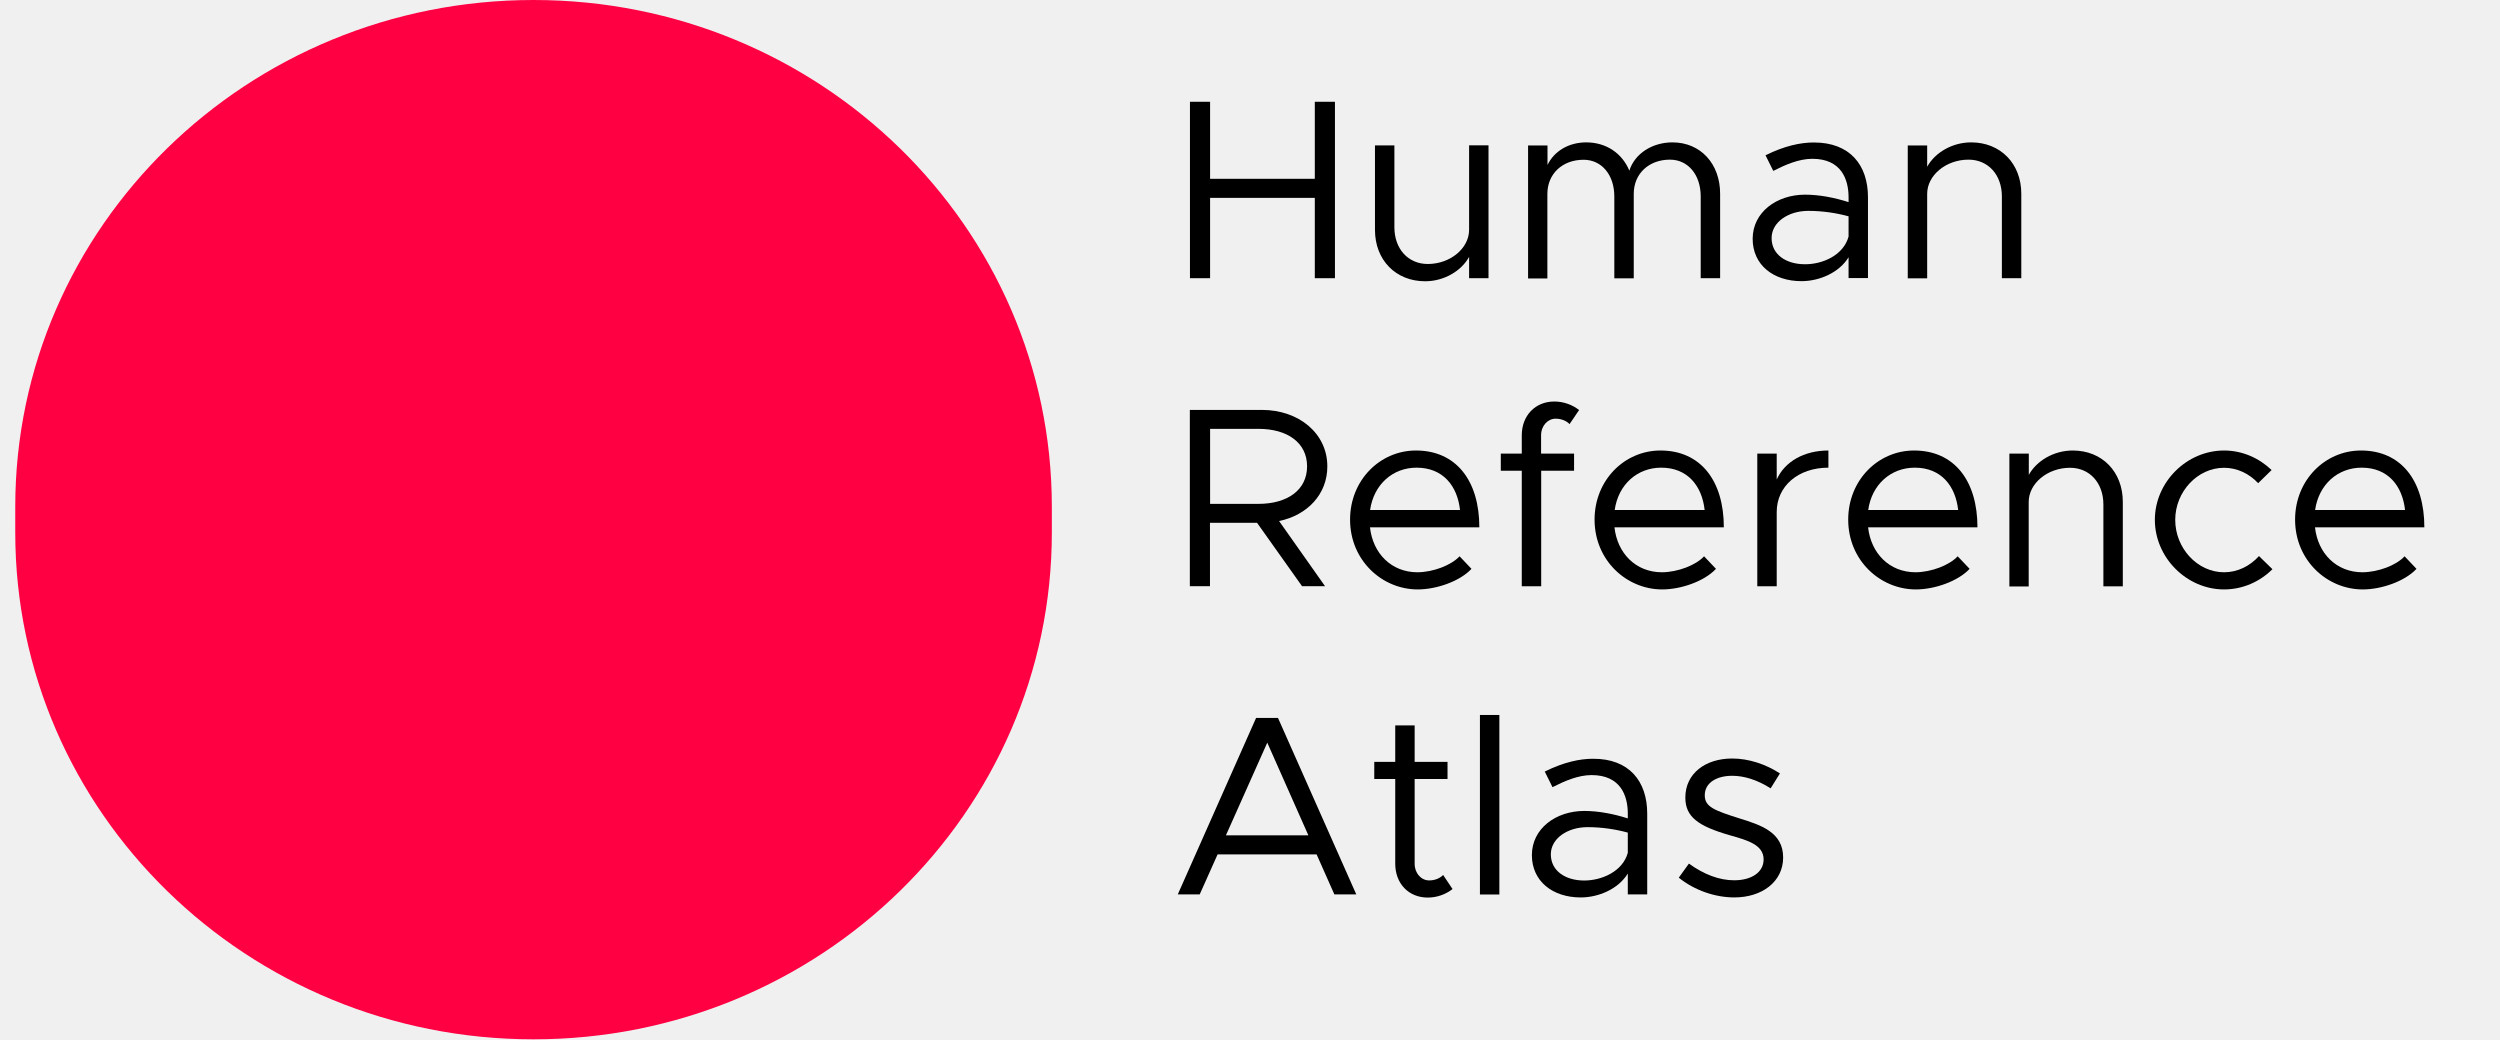
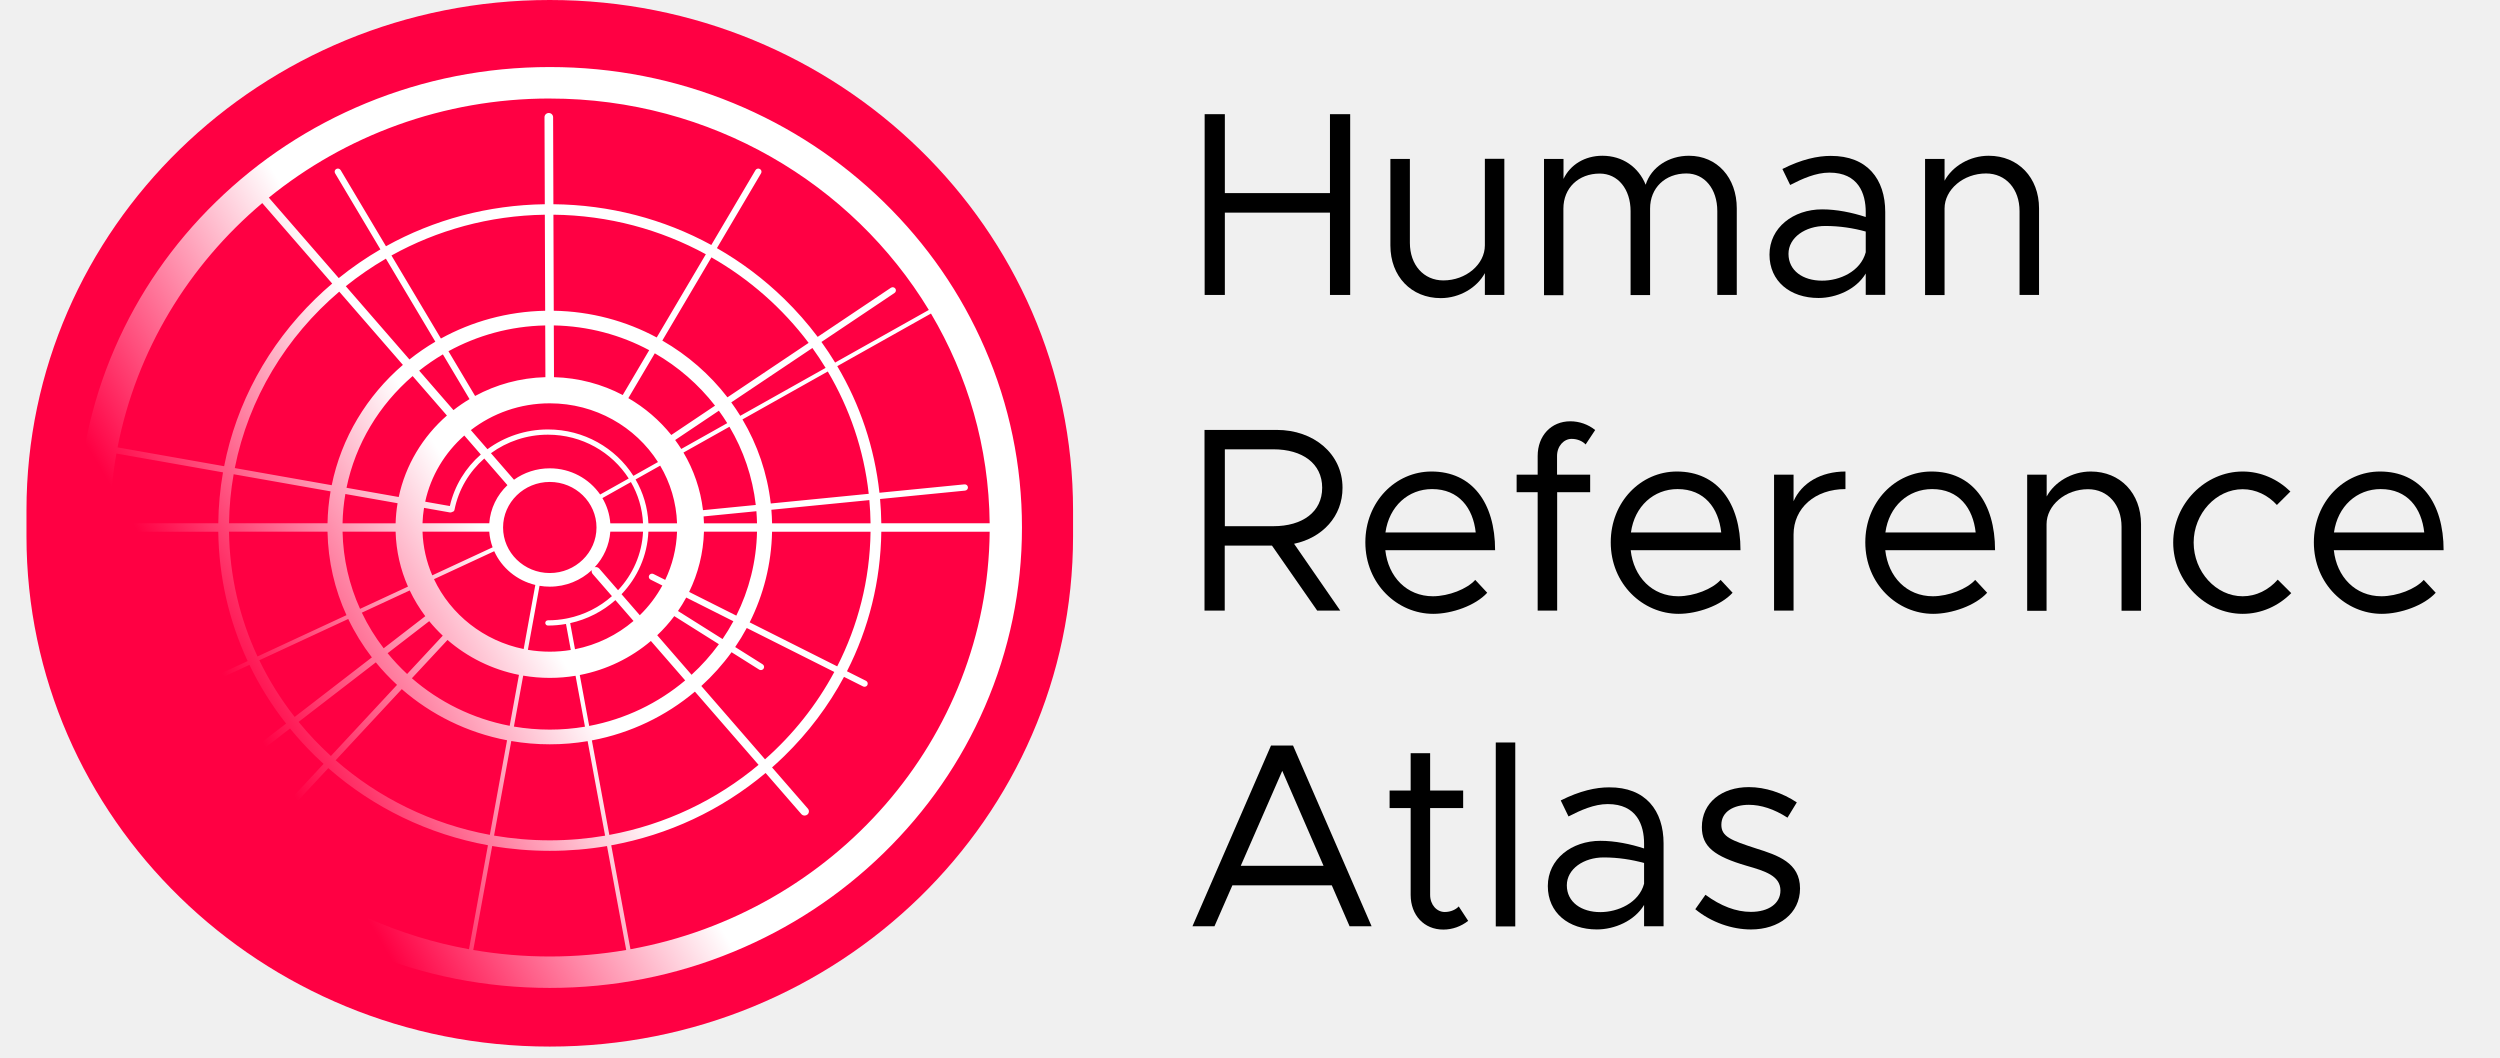
- <svg xmlns="http://www.w3.org/2000/svg" width="178" height="74" viewBox="0 0 178 74" fill="none">
-   <path d="M95.048 7.246V19.808H93.614V14.088H86.158V19.808H84.725V7.246H86.158V12.731H93.614V7.246H95.048Z" fill="currentColor" />
-   <path d="M105.982 10.354V19.807H104.6V18.291C104.048 19.293 102.818 20.026 101.47 20.026C99.374 20.026 97.898 18.51 97.898 16.37V10.354H99.281V16.184C99.281 17.718 100.257 18.796 101.656 18.796C103.259 18.796 104.6 17.684 104.6 16.361V10.346H105.982V10.354Z" fill="currentColor" />
-   <path d="M122.473 13.793V19.809H121.09V13.979C121.09 12.445 120.191 11.367 118.902 11.367C117.392 11.367 116.323 12.369 116.323 13.802V19.817H114.94V13.987C114.94 12.454 114.041 11.375 112.752 11.375C111.242 11.375 110.173 12.378 110.173 13.81V19.826H108.799V10.356H110.182V11.746C110.657 10.76 111.691 10.137 112.938 10.137C114.372 10.137 115.5 10.92 116.009 12.15C116.399 10.929 117.646 10.137 119.08 10.137C121.073 10.137 122.473 11.653 122.473 13.793Z" fill="currentColor" />
-   <path d="M133 14.046V19.8H131.618V18.317C130.939 19.429 129.522 20.019 128.267 20.019C126.265 20.019 124.789 18.865 124.789 17.003C124.789 15.124 126.486 13.86 128.521 13.86C129.556 13.86 130.642 14.079 131.618 14.391V14.046C131.618 12.765 131.1 11.307 129.039 11.307C128.08 11.307 127.122 11.729 126.257 12.167L125.705 11.055C127.071 10.38 128.208 10.145 129.132 10.145C131.728 10.136 133 11.762 133 14.046ZM131.618 16.843V15.402C130.752 15.166 129.777 15.014 128.75 15.014C127.334 15.014 126.138 15.815 126.138 16.952C126.138 18.123 127.164 18.814 128.513 18.814C129.76 18.823 131.253 18.182 131.618 16.843Z" fill="currentColor" />
-   <path d="M143.916 13.793V19.809H142.533V13.979C142.533 12.445 141.558 11.367 140.158 11.367C138.555 11.367 137.215 12.479 137.215 13.802V19.817H135.832V10.356H137.215V11.872C137.766 10.87 138.996 10.137 140.345 10.137C142.44 10.137 143.916 11.653 143.916 13.793Z" fill="currentColor" />
-   <path d="M91.07 37.097L94.345 41.739H92.707L89.501 37.223H86.15V41.739H84.717V29.186H89.849C92.462 29.186 94.506 30.845 94.506 33.204C94.514 35.184 93.081 36.684 91.07 37.097ZM86.159 35.875H89.603C91.664 35.875 93.064 34.889 93.064 33.204C93.064 31.519 91.664 30.534 89.603 30.534H86.159V35.875Z" fill="currentColor" />
-   <path d="M103.921 39.608L104.769 40.502C103.938 41.395 102.266 41.968 100.943 41.968C98.407 41.968 96.125 39.903 96.125 36.997C96.125 34.182 98.263 32.076 100.816 32.076C103.683 32.076 105.329 34.233 105.329 37.544H97.542C97.745 39.389 99.052 40.746 100.926 40.746C102.046 40.737 103.327 40.249 103.921 39.608ZM97.55 36.314H103.954C103.768 34.612 102.758 33.298 100.858 33.298C99.17 33.298 97.813 34.486 97.55 36.314Z" fill="currentColor" />
-   <path d="M109.733 32.295H112.074V33.517H109.733V41.74H108.35V33.517H106.857V32.295H108.35V30.997C108.35 29.59 109.309 28.588 110.666 28.588C111.311 28.588 111.939 28.807 112.431 29.195L111.752 30.197C111.548 29.978 111.184 29.81 110.759 29.81C110.208 29.81 109.725 30.307 109.725 30.997V32.295H109.733Z" fill="currentColor" />
-   <path d="M121.329 39.608L122.177 40.502C121.346 41.395 119.675 41.968 118.351 41.968C115.815 41.968 113.533 39.903 113.533 36.997C113.533 34.182 115.671 32.076 118.224 32.076C121.091 32.076 122.737 34.233 122.737 37.544H114.95C115.153 39.389 116.46 40.746 118.334 40.746C119.454 40.737 120.743 40.249 121.329 39.608ZM114.967 36.314H121.371C121.185 34.612 120.175 33.298 118.275 33.298C116.587 33.298 115.221 34.486 114.967 36.314Z" fill="currentColor" />
-   <path d="M130.183 32.076V33.298C128.029 33.298 126.502 34.612 126.502 36.457V41.74H125.119V32.295H126.502V34.14C127.07 32.877 128.436 32.076 130.183 32.076Z" fill="currentColor" />
-   <path d="M139.387 39.608L140.236 40.502C139.404 41.395 137.733 41.968 136.41 41.968C133.874 41.968 131.592 39.903 131.592 36.997C131.592 34.182 133.729 32.076 136.283 32.076C139.15 32.076 140.795 34.233 140.795 37.544H133.008C133.212 39.389 134.518 40.746 136.393 40.746C137.504 40.737 138.794 40.249 139.387 39.608ZM133.017 36.314H139.421C139.235 34.612 138.225 33.298 136.334 33.298C134.637 33.298 133.271 34.486 133.017 36.314Z" fill="currentColor" />
-   <path d="M151.144 35.733V41.748H149.761V35.918C149.761 34.385 148.786 33.306 147.386 33.306C145.783 33.306 144.443 34.418 144.443 35.741V41.757H143.068V32.295H144.451V33.812C145.002 32.809 146.232 32.076 147.581 32.076C149.676 32.076 151.144 33.593 151.144 35.733Z" fill="currentColor" />
-   <path d="M153.426 37.013C153.426 34.326 155.691 32.076 158.354 32.076C159.644 32.076 160.84 32.607 161.739 33.466L160.78 34.402C160.153 33.727 159.287 33.306 158.354 33.306C156.463 33.306 154.876 35.008 154.876 37.013C154.876 39.044 156.463 40.746 158.354 40.746C159.313 40.746 160.195 40.308 160.84 39.592L161.798 40.527C160.899 41.42 159.677 41.968 158.354 41.968C155.691 41.968 153.426 39.701 153.426 37.013Z" fill="currentColor" />
-   <path d="M171.206 39.608L172.054 40.502C171.223 41.395 169.552 41.968 168.228 41.968C165.692 41.968 163.41 39.903 163.41 36.997C163.41 34.182 165.548 32.076 168.101 32.076C170.968 32.076 172.614 34.233 172.614 37.544H164.827C165.03 39.389 166.337 40.746 168.211 40.746C169.331 40.737 170.62 40.249 171.206 39.608ZM164.835 36.314H171.24C171.053 34.612 170.044 33.298 168.152 33.298C166.455 33.298 165.098 34.486 164.835 36.314Z" fill="currentColor" />
-   <path d="M93.742 60.832H86.693L85.42 63.679H83.859L89.433 51.117H90.993L96.566 63.679H95.006L93.742 60.832ZM93.156 59.475L90.23 52.878L87.286 59.475H93.156Z" fill="currentColor" />
-   <path d="M103.421 63.301C102.92 63.688 102.301 63.907 101.656 63.907C100.291 63.907 99.341 62.905 99.341 61.498V55.465H97.848V54.243H99.341V51.648H100.723V54.243H103.064V55.465H100.723V61.498C100.723 62.189 101.198 62.686 101.758 62.686C102.182 62.686 102.547 62.517 102.751 62.298L103.421 63.301Z" fill="currentColor" />
-   <path d="M105.371 50.906H106.754V63.688H105.371V50.906Z" fill="currentColor" />
-   <path d="M117.282 57.925V63.679H115.899V62.196C115.22 63.308 113.804 63.898 112.548 63.898C110.546 63.898 109.07 62.744 109.07 60.882C109.07 59.003 110.767 57.739 112.803 57.739C113.829 57.739 114.923 57.958 115.899 58.27V57.925C115.899 56.644 115.381 55.186 113.32 55.186C112.362 55.186 111.403 55.608 110.538 56.046L109.986 54.934C111.352 54.26 112.489 54.024 113.413 54.024C116.009 54.007 117.282 55.641 117.282 57.925ZM115.899 60.722V59.281C115.034 59.045 114.058 58.893 113.032 58.893C111.615 58.893 110.419 59.694 110.419 60.831C110.419 62.002 111.454 62.693 112.794 62.693C114.041 62.693 115.534 62.053 115.899 60.722Z" fill="currentColor" />
-   <path d="M119.529 62.49L120.25 61.488C121.336 62.271 122.422 62.676 123.474 62.676C124.729 62.676 125.569 62.094 125.569 61.193C125.569 60.165 124.466 59.836 123.177 59.474C120.878 58.817 119.996 58.143 119.996 56.786C119.996 55.068 121.429 54.006 123.33 54.006C124.509 54.006 125.722 54.41 126.731 55.068L126.069 56.129C125.111 55.522 124.178 55.236 123.33 55.236C122.261 55.236 121.379 55.708 121.379 56.626C121.379 57.452 122.074 57.705 123.847 58.269C125.374 58.741 126.96 59.255 126.96 61.05C126.96 62.785 125.45 63.897 123.482 63.897C122.142 63.897 120.666 63.409 119.529 62.49Z" fill="currentColor" />
-   <path d="M74.891 36.08C74.891 16.153 58.369 0 37.988 0C17.608 0 1.086 16.153 1.086 36.08V37.92C1.086 57.847 17.608 74 37.988 74C58.369 74 74.891 57.847 74.891 37.92V36.08Z" fill="#FF0043" />
-   <path d="M68.669 24.623C66.992 20.747 64.591 17.265 61.534 14.276C58.477 11.286 54.915 8.939 50.95 7.299C46.844 5.602 42.483 4.74 37.988 4.74C33.493 4.74 29.132 5.601 25.026 7.299C21.061 8.939 17.5 11.286 14.442 14.276C11.384 17.265 8.984 20.747 7.307 24.623C5.571 28.638 4.689 32.901 4.689 37.296C4.689 41.691 5.57 45.955 7.307 49.969C8.984 53.846 11.385 57.327 14.442 60.317C17.5 63.306 21.061 65.654 25.026 67.293C29.132 68.991 33.493 69.852 37.988 69.852C42.483 69.852 46.844 68.991 50.95 67.293C54.915 65.653 58.477 63.306 61.534 60.317C64.591 57.327 66.993 53.846 68.669 49.969C70.406 45.955 71.287 41.691 71.287 37.296C71.287 32.901 70.407 28.638 68.669 24.623ZM69.01 37H61.367C61.36 36.424 61.331 35.851 61.28 35.283L67.273 34.69C67.398 34.677 67.49 34.568 67.477 34.446C67.464 34.323 67.352 34.234 67.227 34.247L61.236 34.84C60.891 31.66 59.877 28.625 58.261 25.89L64.87 22.169C67.455 26.544 68.956 31.605 69.009 37H69.01ZM6.967 37C6.983 35.32 7.14 33.672 7.426 32.068L14.942 33.399C14.736 34.578 14.624 35.782 14.609 37H6.967ZM15.693 33.532L22.528 34.742C22.401 35.478 22.328 36.232 22.313 37H15.368C15.384 35.819 15.495 34.661 15.694 33.532H15.693ZM47.987 47.711L45.565 44.917C46.003 44.5 46.406 44.048 46.767 43.564L49.914 45.55C49.346 46.333 48.7 47.055 47.987 47.711ZM26.552 46.187L29.485 43.919C29.781 44.281 30.1 44.624 30.44 44.946L27.927 47.655C27.435 47.198 26.976 46.707 26.552 46.187ZM28.316 26.59L30.734 29.38C29.034 30.871 27.814 32.876 27.335 35.142L23.653 34.489C24.291 31.373 25.968 28.619 28.315 26.59H28.316ZM45.095 40.981L45.925 41.4C45.503 42.176 44.967 42.884 44.337 43.5L43.048 42.014C44.163 40.844 44.869 39.296 44.942 37.592H46.962C46.921 38.806 46.626 39.959 46.127 41.002L45.303 40.586C45.191 40.529 45.054 40.572 44.996 40.681C44.938 40.79 44.983 40.924 45.094 40.981L45.095 40.981ZM29.822 40.95L34.069 38.974C34.598 40.152 35.667 41.047 36.968 41.36L36.146 45.891C33.33 45.315 30.995 43.446 29.822 40.95ZM31.959 30.794L33.124 32.137C32.052 33.076 31.269 34.335 30.94 35.78L29.203 35.472C29.601 33.637 30.587 32.011 31.96 30.794H31.959ZM30.939 36.232C30.953 36.234 30.967 36.236 30.98 36.236C31.027 36.236 31.071 36.221 31.108 36.196C31.186 36.186 31.253 36.129 31.268 36.048C31.553 34.606 32.312 33.349 33.369 32.419L35.001 34.303C34.272 34.999 33.796 35.946 33.72 37H29.012C29.025 36.63 29.061 36.266 29.119 35.91L30.939 36.232ZM41.475 40.199C41.394 40.107 41.268 40.074 41.156 40.107C41.783 39.433 42.186 38.557 42.256 37.593H44.564C44.491 39.184 43.836 40.63 42.803 41.731L41.475 40.2L41.475 40.199ZM34.694 37.297C34.694 35.521 36.172 34.077 37.988 34.077C39.804 34.077 41.282 35.521 41.282 37.297C41.282 39.072 39.804 40.517 37.988 40.517C36.172 40.517 34.694 39.072 34.694 37.297ZM42.256 37C42.209 36.355 42.012 35.75 41.699 35.217L43.71 34.085C44.211 34.954 44.515 35.945 44.564 37H42.256ZM41.54 34.965C40.77 33.849 39.466 33.113 37.988 33.113C37.045 33.113 36.173 33.413 35.465 33.92L33.838 32.044C34.968 31.218 36.365 30.735 37.858 30.735C40.258 30.735 42.368 31.973 43.555 33.83L41.539 34.965H41.54ZM33.721 37.593C33.749 37.978 33.829 38.349 33.956 38.699L29.701 40.68C29.292 39.724 29.05 38.684 29.013 37.593H33.721ZM37.266 41.42C37.501 41.46 37.742 41.481 37.988 41.481C39.138 41.481 40.182 41.035 40.952 40.311C40.926 40.403 40.945 40.505 41.012 40.583L42.371 42.151C41.505 42.921 40.434 43.473 39.248 43.718C39.236 43.717 39.223 43.718 39.211 43.719C39.197 43.721 39.183 43.727 39.17 43.733C38.746 43.816 38.307 43.859 37.859 43.859C37.755 43.859 37.67 43.942 37.67 44.045C37.67 44.147 37.755 44.23 37.859 44.23C38.293 44.23 38.718 44.191 39.131 44.118L39.47 45.957C38.988 46.036 38.493 46.078 37.988 46.078C37.483 46.078 36.946 46.032 36.444 45.947L37.266 41.42ZM39.427 44.059C40.636 43.791 41.728 43.221 42.616 42.434L43.893 43.907C42.739 44.894 41.325 45.596 39.767 45.904L39.427 44.058L39.427 44.059ZM44.943 37.001C44.895 35.879 44.572 34.825 44.038 33.901L45.773 32.924C46.486 34.132 46.913 35.521 46.963 37.001H44.943ZM43.884 33.646C42.631 31.677 40.4 30.364 37.859 30.364C36.274 30.364 34.79 30.881 33.593 31.761L32.422 30.411C33.953 29.226 35.888 28.517 37.988 28.517C41.204 28.517 44.031 30.178 45.617 32.67L43.884 33.646ZM46.83 31.112L49.912 29.04C50.119 29.325 50.316 29.618 50.502 29.918L47.26 31.744C47.124 31.528 46.981 31.317 46.83 31.112ZM46.557 30.755C45.723 29.714 44.696 28.828 43.528 28.15L45.394 24.981C47.045 25.933 48.489 27.194 49.642 28.682L46.557 30.756V30.755ZM43.132 27.931C41.682 27.166 40.035 26.714 38.285 26.667L38.273 23.009C40.705 23.055 42.994 23.684 44.999 24.76L43.132 27.93V27.931ZM37.679 26.668C35.885 26.717 34.198 27.194 32.721 27.996L30.843 24.833C32.869 23.719 35.193 23.062 37.666 23.01L37.679 26.669V26.668ZM32.328 28.22C31.934 28.456 31.556 28.716 31.196 28.997L28.778 26.208C29.307 25.787 29.865 25.403 30.45 25.056L32.328 28.219V28.22ZM27.253 35.581C27.176 36.045 27.129 36.519 27.115 37.001H23.373C23.388 36.297 23.455 35.605 23.571 34.929L27.253 35.581H27.253ZM27.115 37.594C27.154 38.969 27.461 40.279 27.987 41.477L24.608 43.051C23.852 41.375 23.415 39.531 23.374 37.594H27.116H27.115ZM28.111 41.748C28.416 42.392 28.784 43.001 29.209 43.567L26.274 45.837C25.676 45.055 25.16 44.212 24.734 43.32L28.111 41.748ZM30.775 45.249C32.179 46.468 33.906 47.338 35.814 47.717L35.161 51.319C32.545 50.816 30.179 49.629 28.263 47.957L30.776 45.249H30.775ZM36.112 47.772C36.722 47.876 37.348 47.931 37.988 47.931C38.628 47.931 39.214 47.879 39.806 47.782L40.469 51.382C39.663 51.518 38.834 51.589 37.988 51.589C37.143 51.589 36.281 51.515 35.459 51.374L36.112 47.772ZM40.104 47.728C41.997 47.362 43.715 46.514 45.118 45.321L47.536 48.11C45.641 49.712 43.321 50.846 40.767 51.329L40.104 47.728ZM47.029 43.202C47.239 42.896 47.433 42.578 47.61 42.25L50.935 43.925C50.702 44.359 50.447 44.779 50.171 45.185L47.029 43.202ZM47.815 41.852C48.446 40.555 48.817 39.114 48.86 37.593H52.602C52.558 39.717 52.038 41.728 51.142 43.529L47.815 41.852H47.815ZM48.86 37C48.856 36.837 48.847 36.676 48.835 36.515L52.558 36.146C52.581 36.429 52.596 36.714 52.602 37H48.86ZM48.792 36.072C48.619 34.603 48.139 33.224 47.416 31.998L50.657 30.173C51.639 31.835 52.287 33.709 52.514 35.704L48.792 36.072ZM51.576 29.655L57.593 26.267C59.128 28.865 60.137 31.794 60.481 34.916L53.571 35.599C53.328 33.455 52.632 31.442 51.576 29.655ZM51.422 29.4C51.222 29.076 51.01 28.759 50.786 28.451L56.508 24.606C56.836 25.062 57.146 25.531 57.439 26.011L51.422 29.399V29.4ZM50.518 28.092C49.274 26.478 47.712 25.111 45.923 24.081L49.387 18.197C52.073 19.736 54.408 21.8 56.241 24.245L50.517 28.092H50.518ZM45.529 23.861C43.367 22.696 40.895 22.016 38.269 21.971L38.245 15.18C42.141 15.223 45.804 16.233 48.993 17.976L45.529 23.861ZM37.662 21.972C34.996 22.025 32.492 22.732 30.31 23.935L26.823 18.064C30.025 16.281 33.712 15.24 37.639 15.181L37.662 21.972ZM29.917 24.159C29.278 24.536 28.668 24.956 28.092 25.416L23.602 20.237C24.491 19.52 25.436 18.868 26.431 18.288L29.917 24.159ZM27.63 25.8C25.098 27.982 23.291 30.948 22.609 34.306L15.775 33.096C16.75 28.159 19.407 23.802 23.14 20.621L27.63 25.8ZM22.312 37.594C22.353 39.691 22.827 41.686 23.649 43.497L17.376 46.416C16.123 43.719 15.409 40.735 15.367 37.594H22.312H22.312ZM23.775 43.767C24.235 44.73 24.795 45.639 25.441 46.481L19.995 50.692C19.028 49.452 18.191 48.11 17.504 46.685L23.774 43.766L23.775 43.767ZM25.72 46.833C26.18 47.398 26.68 47.93 27.215 48.426L22.552 53.454C21.734 52.707 20.973 51.901 20.275 51.043L25.72 46.833ZM27.551 48.726C29.611 50.527 32.159 51.804 34.975 52.342L33.761 59.029C29.632 58.263 25.897 56.397 22.887 53.754L27.551 48.726ZM35.274 52.397C36.156 52.548 37.063 52.627 37.989 52.627C38.915 52.627 39.791 52.55 40.658 52.404L41.889 59.088C40.622 59.304 39.318 59.417 37.988 59.417C36.658 59.417 35.336 59.303 34.059 59.083L35.273 52.397H35.274ZM40.956 52.351C43.698 51.835 46.188 50.62 48.223 48.902L52.711 54.08C49.762 56.556 46.156 58.303 42.188 59.034L40.956 52.351ZM48.674 48.505C49.465 47.783 50.181 46.983 50.807 46.116L52.752 47.344C52.79 47.368 52.833 47.379 52.875 47.379C52.949 47.379 53.023 47.344 53.066 47.278C53.134 47.175 53.104 47.037 52.998 46.97L51.063 45.749C51.357 45.315 51.63 44.865 51.879 44.402L58.052 47.512C56.805 49.845 55.145 51.935 53.166 53.688L48.675 48.505H48.674ZM52.085 44.005C53.057 42.062 53.619 39.889 53.664 37.595H60.609C60.563 41.01 59.722 44.239 58.258 47.115L52.085 44.005V44.005ZM53.664 37.002C53.658 36.68 53.641 36.361 53.615 36.043L60.525 35.36C60.573 35.902 60.601 36.45 60.609 37.002H53.664ZM37.988 6.967C49.355 6.967 59.315 12.975 64.718 21.915L58.11 25.635C57.808 25.139 57.486 24.654 57.145 24.179L62.3 20.714C62.404 20.645 62.43 20.506 62.358 20.405C62.287 20.303 62.145 20.278 62.042 20.348L56.879 23.818C56.172 22.875 55.385 21.976 54.523 21.133C53.083 19.725 51.487 18.524 49.774 17.544L52.889 12.252C52.952 12.146 52.914 12.01 52.806 11.948C52.696 11.887 52.558 11.924 52.495 12.03L49.379 17.322C46.008 15.478 42.204 14.48 38.243 14.439L38.222 8.285C38.222 8.122 38.085 7.989 37.918 7.989H37.918C37.75 7.989 37.615 8.122 37.615 8.286L37.636 14.44C33.646 14.497 29.819 15.525 26.436 17.41L23.241 12.028C23.178 11.922 23.038 11.886 22.93 11.948C22.821 12.009 22.784 12.146 22.847 12.252L26.043 17.634C25.019 18.231 24.037 18.909 23.106 19.662L18.175 13.974C23.553 9.599 30.462 6.965 37.989 6.965L37.988 6.967ZM17.712 14.359L22.643 20.049C22.236 20.395 21.839 20.756 21.453 21.133C18.101 24.411 15.893 28.509 15.023 32.964L7.507 31.632C8.836 24.787 12.524 18.748 17.712 14.359ZM6.967 37.595H14.609C14.651 40.801 15.363 43.901 16.681 46.741L9.793 49.947C8.018 46.179 7.01 41.998 6.967 37.595ZM9.921 50.216L16.807 47.011C17.51 48.472 18.375 49.862 19.391 51.16L14.435 54.992C14.336 55.069 14.319 55.209 14.398 55.304C14.442 55.36 14.509 55.389 14.576 55.389C14.625 55.389 14.675 55.373 14.717 55.341L19.671 51.51C20.223 52.188 20.817 52.841 21.453 53.464C21.644 53.651 21.838 53.831 22.035 54.011L17.642 58.747C17.558 58.838 17.565 58.978 17.658 59.061C17.701 59.099 17.757 59.119 17.811 59.119C17.873 59.119 17.934 59.094 17.979 59.046L22.369 54.312C25.575 57.132 29.448 58.997 33.627 59.764L32.291 67.117C22.379 65.312 14.11 58.884 9.919 50.216H9.921ZM32.591 67.171L33.925 59.818C35.254 60.044 36.611 60.16 37.987 60.16C39.364 60.16 40.704 60.045 42.024 59.822L43.378 67.171C41.627 67.472 39.825 67.63 37.987 67.63C36.149 67.63 34.344 67.472 32.59 67.171H32.591ZM43.677 67.119L42.322 59.769C46.34 59.036 50.076 57.289 53.208 54.655L55.728 57.562C55.788 57.631 55.874 57.666 55.959 57.666C56.028 57.666 56.098 57.643 56.155 57.596C56.283 57.49 56.298 57.303 56.191 57.178L53.663 54.262C53.955 54.003 54.241 53.738 54.522 53.464C56.234 51.789 57.648 49.899 58.738 47.858L60.08 48.534C60.113 48.551 60.149 48.559 60.184 48.559C60.266 48.559 60.346 48.515 60.386 48.438C60.444 48.329 60.4 48.195 60.288 48.139L58.945 47.462C60.488 44.429 61.322 41.074 61.367 37.595H69.01C68.865 52.289 57.98 64.516 43.677 67.118V67.119Z" fill="url(#paint0_linear_9649_45107)" />
+ <svg xmlns="http://www.w3.org/2000/svg" width="149" height="63" viewBox="0 0 149 63" fill="none">
+   <g clip-path="url(#clip0_12120_54143)">
+     <path d="M63.954 30.412C63.954 13.616 49.99 0 32.766 0C15.541 0 1.578 13.616 1.578 30.412V31.964C1.578 48.76 15.541 62.376 32.766 62.376C49.99 62.376 63.954 48.76 63.954 31.964V30.412Z" fill="#FF0043" />
+     <path d="M58.697 20.756C57.279 17.488 55.251 14.554 52.667 12.034C50.083 9.513 47.073 7.535 43.722 6.153C40.252 4.722 36.566 3.996 32.767 3.996C28.968 3.996 25.283 4.722 21.812 6.153C18.462 7.536 15.452 9.514 12.868 12.034C10.283 14.553 8.254 17.488 6.837 20.756C5.37 24.14 4.625 27.733 4.625 31.438C4.625 35.142 5.369 38.736 6.837 42.12C8.255 45.388 10.284 48.322 12.868 50.842C15.451 53.362 18.462 55.341 21.812 56.722C25.283 58.154 28.968 58.88 32.767 58.88C36.566 58.88 40.252 58.154 43.722 56.722C47.073 55.34 50.083 53.362 52.667 50.842C55.251 48.322 57.28 45.388 58.697 42.12C60.165 38.736 60.909 35.142 60.909 31.438C60.909 27.733 60.165 24.14 58.697 20.756ZM58.985 31.188H52.526C52.519 30.702 52.495 30.22 52.452 29.741L57.517 29.241C57.623 29.23 57.7 29.138 57.689 29.035C57.678 28.932 57.584 28.856 57.478 28.868L52.415 29.368C52.123 26.687 51.266 24.128 49.901 21.823L55.486 18.687C57.671 22.375 58.939 26.641 58.984 31.188H58.985ZM6.549 31.188C6.564 29.772 6.696 28.383 6.938 27.031L13.29 28.153C13.116 29.147 13.021 30.161 13.009 31.188H6.549ZM13.924 28.265L19.701 29.285C19.594 29.906 19.532 30.541 19.52 31.188H13.65C13.664 30.193 13.757 29.217 13.925 28.265H13.924ZM41.217 40.217L39.17 37.861C39.541 37.51 39.881 37.129 40.187 36.721L42.846 38.395C42.366 39.055 41.82 39.664 41.217 40.217ZM23.102 38.932L25.581 37.021C25.831 37.326 26.1 37.615 26.388 37.886L24.264 40.17C23.849 39.784 23.46 39.37 23.102 38.932ZM24.593 22.414L26.636 24.765C25.199 26.022 24.169 27.712 23.764 29.622L20.652 29.072C21.191 26.445 22.608 24.124 24.592 22.414H24.593ZM38.773 34.544L39.475 34.897C39.118 35.551 38.665 36.148 38.132 36.667L37.044 35.415C37.986 34.428 38.582 33.124 38.644 31.687H40.352C40.316 32.711 40.067 33.682 39.646 34.561L38.949 34.211C38.855 34.163 38.739 34.199 38.69 34.291C38.641 34.383 38.678 34.496 38.773 34.544L38.773 34.544ZM25.866 34.518L29.455 32.852C29.902 33.845 30.805 34.599 31.905 34.863L31.21 38.682C28.83 38.197 26.857 36.621 25.866 34.518ZM27.672 25.957L28.656 27.089C27.75 27.881 27.089 28.942 26.811 30.16L25.342 29.901C25.679 28.353 26.512 26.983 27.672 25.957H27.672ZM26.81 30.541C26.821 30.543 26.833 30.544 26.844 30.544C26.884 30.544 26.921 30.532 26.953 30.511C27.019 30.502 27.075 30.454 27.088 30.386C27.328 29.17 27.97 28.111 28.863 27.327L30.243 28.915C29.626 29.501 29.224 30.3 29.16 31.188H25.181C25.192 30.877 25.222 30.57 25.272 30.269L26.81 30.541ZM35.714 33.885C35.646 33.807 35.539 33.779 35.444 33.807C35.974 33.239 36.315 32.501 36.374 31.689H38.325C38.263 33.029 37.709 34.248 36.836 35.176L35.714 33.886L35.714 33.885ZM29.983 31.439C29.983 29.942 31.232 28.724 32.767 28.724C34.302 28.724 35.551 29.942 35.551 31.439C35.551 32.935 34.302 34.153 32.767 34.153C31.232 34.153 29.983 32.935 29.983 31.439ZM36.374 31.189C36.335 30.644 36.168 30.134 35.903 29.686L37.603 28.731C38.026 29.464 38.283 30.299 38.325 31.189H36.374ZM35.769 29.473C35.118 28.532 34.016 27.912 32.767 27.912C31.97 27.912 31.233 28.165 30.634 28.592L29.26 27.011C30.215 26.315 31.396 25.907 32.657 25.907C34.686 25.907 36.469 26.951 37.472 28.517L35.768 29.473H35.769ZM29.16 31.689C29.184 32.013 29.252 32.325 29.36 32.62L25.763 34.29C25.417 33.484 25.213 32.608 25.182 31.689H29.16ZM32.156 34.914C32.355 34.947 32.559 34.965 32.767 34.965C33.739 34.965 34.621 34.589 35.272 33.979C35.25 34.056 35.266 34.142 35.323 34.209L36.471 35.53C35.739 36.179 34.834 36.645 33.832 36.851C33.821 36.85 33.811 36.851 33.801 36.852C33.789 36.854 33.777 36.858 33.766 36.864C33.408 36.933 33.037 36.97 32.658 36.97C32.57 36.97 32.498 37.04 32.498 37.126C32.498 37.213 32.57 37.283 32.658 37.283C33.025 37.283 33.384 37.25 33.733 37.188L34.019 38.739C33.612 38.805 33.194 38.84 32.767 38.84C32.34 38.84 31.886 38.802 31.462 38.73L32.156 34.914ZM33.983 37.138C35.005 36.913 35.928 36.432 36.678 35.768L37.757 37.01C36.782 37.842 35.587 38.434 34.27 38.694L33.983 37.138L33.983 37.138ZM38.645 31.189C38.604 30.243 38.331 29.355 37.88 28.576L39.347 27.752C39.949 28.771 40.31 29.941 40.352 31.189H38.645ZM37.75 28.361C36.691 26.702 34.805 25.595 32.658 25.595C31.318 25.595 30.064 26.03 29.053 26.772L28.063 25.634C29.357 24.635 30.992 24.038 32.767 24.038C35.485 24.038 37.874 25.438 39.215 27.538L37.75 28.361ZM40.239 26.225L42.844 24.478C43.019 24.719 43.186 24.966 43.343 25.219L40.603 26.758C40.488 26.576 40.367 26.398 40.239 26.225ZM40.009 25.924C39.304 25.047 38.436 24.3 37.449 23.729L39.026 21.057C40.421 21.86 41.642 22.922 42.616 24.177L40.009 25.925V25.924ZM37.115 23.544C35.889 22.899 34.497 22.518 33.018 22.479L33.007 19.395C35.063 19.434 36.998 19.964 38.692 20.871L37.115 23.543V23.544ZM32.506 22.479C30.989 22.521 29.564 22.922 28.316 23.599L26.728 20.933C28.441 19.994 30.404 19.44 32.495 19.396L32.506 22.48V22.479ZM27.984 23.787C27.651 23.986 27.331 24.205 27.027 24.443L24.983 22.091C25.43 21.737 25.902 21.413 26.396 21.121L27.984 23.787V23.787ZM23.695 29.992C23.629 30.383 23.59 30.783 23.578 31.189H20.416C20.428 30.596 20.485 30.012 20.583 29.443L23.694 29.992H23.695ZM23.578 31.689C23.611 32.848 23.87 33.953 24.315 34.962L21.459 36.288C20.82 34.876 20.451 33.322 20.416 31.689H23.579H23.578ZM24.419 35.19C24.677 35.733 24.988 36.246 25.347 36.724L22.867 38.637C22.362 37.978 21.925 37.268 21.565 36.515L24.419 35.19ZM26.671 38.141C27.858 39.169 29.317 39.902 30.93 40.222L30.377 43.258C28.167 42.834 26.167 41.833 24.548 40.424L26.671 38.141H26.671ZM31.182 40.268C31.697 40.356 32.226 40.402 32.767 40.402C33.308 40.402 33.803 40.358 34.303 40.276L34.864 43.311C34.182 43.425 33.482 43.485 32.767 43.485C32.053 43.485 31.324 43.423 30.629 43.304L31.182 40.268ZM34.555 40.231C36.155 39.923 37.607 39.208 38.793 38.202L40.837 40.553C39.234 41.903 37.274 42.859 35.116 43.266L34.555 40.231ZM40.408 36.416C40.585 36.158 40.749 35.89 40.899 35.613L43.709 37.026C43.512 37.391 43.296 37.746 43.064 38.087L40.408 36.416ZM41.072 35.279C41.606 34.185 41.919 32.97 41.956 31.689H45.118C45.08 33.478 44.641 35.173 43.884 36.691L41.072 35.279H41.072ZM41.956 31.189C41.952 31.051 41.945 30.915 41.934 30.779L45.081 30.469C45.1 30.707 45.113 30.947 45.118 31.189H41.956ZM41.898 30.406C41.752 29.168 41.346 28.005 40.735 26.972L43.474 25.434C44.304 26.835 44.852 28.414 45.044 30.096L41.898 30.406ZM44.251 24.997L49.336 22.141C50.633 24.331 51.486 26.8 51.776 29.431L45.937 30.008C45.731 28.2 45.143 26.503 44.251 24.997ZM44.12 24.782C43.951 24.509 43.772 24.242 43.583 23.982L48.419 20.741C48.696 21.125 48.958 21.521 49.206 21.926L44.12 24.782V24.782ZM43.356 23.68C42.306 22.319 40.985 21.167 39.474 20.298L42.401 15.339C44.671 16.636 46.644 18.376 48.194 20.436L43.356 23.68H43.356ZM39.14 20.113C37.313 19.131 35.224 18.558 33.004 18.52L32.984 12.796C36.277 12.832 39.372 13.683 42.068 15.153L39.14 20.113ZM32.492 18.521C30.238 18.566 28.122 19.162 26.278 20.176L23.331 15.227C26.037 13.724 29.153 12.847 32.472 12.797L32.492 18.521ZM25.946 20.365C25.406 20.682 24.89 21.036 24.403 21.424L20.609 17.058C21.36 16.454 22.159 15.905 22.999 15.416L25.946 20.365ZM24.012 21.748C21.873 23.587 20.346 26.087 19.77 28.918L13.993 27.897C14.818 23.736 17.064 20.064 20.219 17.382L24.012 21.748ZM19.519 31.689C19.553 33.456 19.953 35.138 20.649 36.664L15.347 39.125C14.288 36.852 13.685 34.336 13.649 31.689H19.518H19.519ZM20.755 36.892C21.144 37.704 21.617 38.471 22.163 39.18L17.561 42.729C16.743 41.684 16.035 40.553 15.455 39.352L20.755 36.891L20.755 36.892ZM22.399 39.477C22.788 39.953 23.21 40.401 23.663 40.819L19.721 45.057C19.03 44.428 18.387 43.748 17.797 43.025L22.399 39.477ZM23.946 41.073C25.687 42.59 27.841 43.667 30.22 44.12L29.194 49.757C25.705 49.111 22.548 47.538 20.005 45.311L23.946 41.073ZM30.473 44.166C31.218 44.294 31.985 44.361 32.768 44.361C33.55 44.361 34.29 44.296 35.023 44.173L36.064 49.806C34.993 49.989 33.891 50.084 32.767 50.084C31.643 50.084 30.525 49.987 29.446 49.802L30.472 44.166H30.473ZM35.275 44.128C37.593 43.693 39.697 42.669 41.417 41.221L45.21 45.585C42.718 47.672 39.67 49.145 36.316 49.761L35.275 44.128ZM41.798 40.886C42.467 40.278 43.072 39.603 43.601 38.872L45.244 39.907C45.276 39.928 45.313 39.937 45.348 39.937C45.411 39.937 45.473 39.907 45.51 39.852C45.567 39.765 45.542 39.648 45.453 39.592L43.817 38.563C44.066 38.197 44.297 37.818 44.507 37.428L49.724 40.049C48.67 42.016 47.267 43.777 45.595 45.255L41.799 40.886H41.798ZM44.681 37.093C45.502 35.455 45.977 33.624 46.015 31.69H51.885C51.846 34.568 51.135 37.29 49.898 39.715L44.681 37.093V37.093ZM46.015 31.19C46.01 30.919 45.996 30.649 45.974 30.382L51.814 29.806C51.855 30.262 51.878 30.724 51.885 31.19H46.015ZM32.767 5.873C42.374 5.873 50.791 10.938 55.358 18.473L49.773 21.609C49.518 21.191 49.246 20.782 48.958 20.381L53.314 17.461C53.402 17.402 53.423 17.285 53.363 17.2C53.303 17.115 53.183 17.093 53.096 17.152L48.733 20.077C48.135 19.282 47.47 18.524 46.741 17.814C45.524 16.627 44.175 15.615 42.728 14.789L45.36 10.328C45.414 10.238 45.382 10.124 45.29 10.072C45.198 10.02 45.08 10.051 45.027 10.141L42.394 14.601C39.545 13.047 36.33 12.206 32.982 12.172L32.965 6.984C32.965 6.846 32.849 6.734 32.708 6.734H32.708C32.566 6.734 32.452 6.847 32.452 6.985L32.47 12.172C29.098 12.22 25.863 13.086 23.004 14.676L20.303 10.139C20.25 10.05 20.132 10.02 20.041 10.071C19.949 10.123 19.918 10.238 19.971 10.328L22.672 14.864C21.806 15.368 20.976 15.939 20.189 16.574L16.022 11.779C20.567 8.092 26.407 5.871 32.768 5.871L32.767 5.873ZM15.631 12.104L19.798 16.9C19.454 17.192 19.119 17.496 18.793 17.814C15.96 20.576 14.094 24.031 13.358 27.786L7.006 26.664C8.129 20.893 11.246 15.803 15.631 12.104ZM6.549 31.69H13.009C13.044 34.392 13.646 37.005 14.759 39.399L8.938 42.101C7.438 38.925 6.586 35.401 6.549 31.69ZM9.046 42.328L14.866 39.627C15.46 40.858 16.191 42.03 17.05 43.124L12.861 46.354C12.778 46.419 12.764 46.537 12.83 46.617C12.868 46.664 12.924 46.688 12.98 46.688C13.022 46.688 13.064 46.675 13.1 46.648L17.286 43.419C17.753 43.991 18.255 44.541 18.793 45.066C18.954 45.223 19.118 45.376 19.284 45.527L15.572 49.519C15.501 49.596 15.507 49.714 15.585 49.784C15.622 49.816 15.669 49.832 15.714 49.832C15.767 49.832 15.819 49.812 15.857 49.771L19.567 45.781C22.276 48.158 25.55 49.73 29.081 50.376L27.952 56.574C19.575 55.053 12.586 49.634 9.045 42.328H9.046ZM28.206 56.619L29.334 50.422C30.456 50.612 31.603 50.71 32.767 50.71C33.93 50.71 35.062 50.614 36.178 50.425L37.322 56.62C35.843 56.874 34.32 57.007 32.767 57.007C31.213 57.007 29.687 56.874 28.205 56.619H28.206ZM37.575 56.576L36.43 50.38C39.825 49.763 42.983 48.29 45.63 46.07L47.76 48.52C47.81 48.578 47.883 48.608 47.955 48.608C48.014 48.608 48.072 48.589 48.12 48.549C48.229 48.459 48.242 48.302 48.151 48.196L46.015 45.739C46.261 45.521 46.503 45.297 46.74 45.066C48.188 43.654 49.382 42.061 50.303 40.341L51.438 40.911C51.466 40.925 51.496 40.931 51.525 40.931C51.595 40.931 51.663 40.895 51.696 40.83C51.745 40.738 51.708 40.624 51.614 40.577L50.479 40.007C51.782 37.45 52.488 34.622 52.526 31.69H58.985C58.862 44.075 49.663 54.382 37.575 56.575V56.576Z" fill="url(#paint0_linear_12120_54143)" />
+     <path d="M80.471 6.805V17.579H79.266V12.673H73.001V17.579H71.797V6.805H73.001V11.509H79.266V6.805H80.471Z" fill="currentColor" />
+     <path d="M89.659 9.472V17.58H88.498V16.279C88.034 17.139 87.001 17.768 85.868 17.768C84.107 17.768 82.867 16.467 82.867 14.632V9.472H84.029V14.473C84.029 15.788 84.849 16.713 86.025 16.713C87.372 16.713 88.498 15.759 88.498 14.624V9.465H89.659V9.472Z" fill="currentColor" />
+     <path d="M103.512 12.419V17.579H102.351V12.579C102.351 11.263 101.595 10.338 100.512 10.338C99.243 10.338 98.345 11.198 98.345 12.427V17.586H97.183V12.586C97.183 11.271 96.428 10.345 95.345 10.345C94.076 10.345 93.178 11.205 93.178 12.434V17.594H92.023V9.471H93.185V10.664C93.584 9.818 94.454 9.283 95.501 9.283C96.706 9.283 97.654 9.955 98.082 11.01C98.409 9.962 99.457 9.283 100.662 9.283C102.336 9.283 103.512 10.584 103.512 12.419Z" fill="currentColor" />
+     <path d="M112.36 12.637V17.573H111.198V16.301C110.628 17.255 109.438 17.76 108.383 17.76C106.701 17.76 105.461 16.77 105.461 15.173C105.461 13.562 106.886 12.478 108.597 12.478C109.466 12.478 110.379 12.666 111.198 12.933V12.637C111.198 11.539 110.764 10.288 109.032 10.288C108.226 10.288 107.421 10.65 106.694 11.025L106.231 10.072C107.378 9.493 108.333 9.291 109.11 9.291C111.291 9.284 112.36 10.678 112.36 12.637ZM111.198 15.036V13.8C110.471 13.598 109.652 13.468 108.789 13.468C107.599 13.468 106.594 14.154 106.594 15.13C106.594 16.134 107.457 16.727 108.59 16.727C109.637 16.734 110.892 16.185 111.198 15.036Z" fill="currentColor" />
+     <path d="M121.527 12.419V17.579H120.365V12.579C120.365 11.263 119.545 10.338 118.369 10.338C117.022 10.338 115.896 11.292 115.896 12.427V17.586H114.734V9.471H115.896V10.772C116.359 9.912 117.393 9.283 118.526 9.283C120.286 9.283 121.527 10.584 121.527 12.419Z" fill="currentColor" />
+     <path d="M77.127 32.409L79.878 36.39H78.503L75.809 32.517H72.994V36.39H71.789V25.623H76.101C78.296 25.623 80.014 27.047 80.014 29.07C80.021 30.768 78.817 32.055 77.127 32.409ZM73.001 31.361H75.894C77.626 31.361 78.802 30.515 78.802 29.07C78.802 27.625 77.626 26.779 75.894 26.779H73.001V31.361Z" fill="currentColor" />
+     <path d="M87.925 34.562L88.638 35.328C87.939 36.094 86.535 36.585 85.423 36.585C83.292 36.585 81.375 34.815 81.375 32.322C81.375 29.908 83.171 28.102 85.316 28.102C87.725 28.102 89.108 29.951 89.108 32.791H82.565C82.736 34.374 83.834 35.538 85.409 35.538C86.35 35.53 87.426 35.111 87.925 34.562ZM82.572 31.736H87.953C87.797 30.277 86.948 29.149 85.352 29.149C83.934 29.149 82.793 30.168 82.572 31.736Z" fill="currentColor" />
+     <path d="M92.807 28.289H94.774V29.337H92.807V36.39H91.645V29.337H90.391V28.289H91.645V27.176C91.645 25.969 92.45 25.109 93.591 25.109C94.132 25.109 94.66 25.297 95.073 25.63L94.503 26.49C94.332 26.302 94.025 26.157 93.669 26.157C93.206 26.157 92.8 26.584 92.8 27.176V28.289H92.807Z" fill="currentColor" />
+     <path d="M102.55 34.562L103.263 35.328C102.564 36.094 101.16 36.585 100.048 36.585C97.917 36.585 96 34.815 96 32.322C96 29.908 97.796 28.102 99.941 28.102C102.35 28.102 103.733 29.951 103.733 32.791H97.19C97.361 34.374 98.459 35.538 100.034 35.538C100.975 35.53 102.058 35.111 102.55 34.562ZM97.204 31.736H102.585C102.429 30.277 101.581 29.149 99.984 29.149C98.566 29.149 97.418 30.168 97.204 31.736Z" fill="currentColor" />
+     <path d="M109.989 28.102V29.149C108.179 29.149 106.896 30.277 106.896 31.859V36.39H105.734V28.289H106.896V29.872C107.374 28.788 108.521 28.102 109.989 28.102Z" fill="currentColor" />
+     <path d="M117.722 34.562L118.434 35.328C117.736 36.094 116.332 36.585 115.22 36.585C113.089 36.585 111.172 34.815 111.172 32.322C111.172 29.908 112.968 28.102 115.113 28.102C117.522 28.102 118.905 29.951 118.905 32.791H112.362C112.533 34.374 113.631 35.538 115.206 35.538C116.14 35.53 117.223 35.111 117.722 34.562ZM112.369 31.736H117.75C117.593 30.277 116.745 29.149 115.156 29.149C113.731 29.149 112.583 30.168 112.369 31.736Z" fill="currentColor" />
+     <path d="M127.605 31.238V36.398H126.444V31.397C126.444 30.082 125.624 29.157 124.448 29.157C123.101 29.157 121.975 30.11 121.975 31.245V36.405H120.82V28.289H121.982V29.59C122.445 28.73 123.479 28.102 124.612 28.102C126.372 28.102 127.605 29.402 127.605 31.238Z" fill="currentColor" />
+     <path d="M129.523 32.336C129.523 30.031 131.426 28.102 133.664 28.102C134.748 28.102 135.753 28.557 136.508 29.294L135.703 30.096C135.175 29.518 134.448 29.157 133.664 29.157C132.075 29.157 130.742 30.616 130.742 32.336C130.742 34.078 132.075 35.538 133.664 35.538C134.47 35.538 135.211 35.162 135.753 34.547L136.558 35.35C135.802 36.116 134.776 36.585 133.664 36.585C131.426 36.585 129.523 34.642 129.523 32.336Z" fill="currentColor" />
+     <path d="M144.456 34.562L145.169 35.328C144.47 36.094 143.066 36.585 141.954 36.585C139.823 36.585 137.906 34.815 137.906 32.322C137.906 29.908 139.702 28.102 141.848 28.102C144.257 28.102 145.639 29.951 145.639 32.791H139.096C139.268 34.374 140.365 35.538 141.94 35.538C142.881 35.53 143.964 35.111 144.456 34.562ZM139.104 31.736H144.485C144.328 30.277 143.48 29.149 141.89 29.149C140.465 29.149 139.325 30.168 139.104 31.736Z" fill="currentColor" />
+     <path d="M79.374 52.764H73.451L72.382 55.206H71.07L75.753 44.432H77.064L81.747 55.206H80.435L79.374 52.764ZM78.882 51.6L76.423 45.942L73.95 51.6H78.882Z" fill="currentColor" />
+     <path d="M87.503 54.883C87.082 55.215 86.562 55.403 86.02 55.403C84.873 55.403 84.075 54.543 84.075 53.336V48.162H82.82V47.114H84.075V44.889H85.236V47.114H87.204V48.162H85.236V53.336C85.236 53.929 85.635 54.355 86.106 54.355C86.462 54.355 86.769 54.211 86.94 54.023L87.503 54.883Z" fill="currentColor" />
+     <path d="M89.148 44.252H90.31V55.215H89.148V44.252Z" fill="currentColor" />
+     <path d="M99.149 50.272V55.207H97.987V53.935C97.417 54.889 96.227 55.395 95.172 55.395C93.49 55.395 92.25 54.405 92.25 52.808C92.25 51.197 93.675 50.113 95.386 50.113C96.248 50.113 97.168 50.301 97.987 50.568V50.272C97.987 49.173 97.553 47.923 95.821 47.923C95.015 47.923 94.21 48.285 93.483 48.66L93.02 47.706C94.167 47.128 95.122 46.926 95.899 46.926C98.08 46.911 99.149 48.313 99.149 50.272ZM97.987 52.671V51.435C97.26 51.233 96.441 51.103 95.578 51.103C94.388 51.103 93.383 51.789 93.383 52.765C93.383 53.769 94.253 54.362 95.379 54.362C96.427 54.362 97.681 53.813 97.987 52.671Z" fill="currentColor" />
+     <path d="M101.039 54.189L101.645 53.329C102.557 54.001 103.469 54.348 104.353 54.348C105.408 54.348 106.114 53.849 106.114 53.076C106.114 52.195 105.187 51.913 104.104 51.602C102.172 51.038 101.431 50.46 101.431 49.297C101.431 47.823 102.636 46.912 104.232 46.912C105.223 46.912 106.242 47.259 107.09 47.823L106.534 48.733C105.729 48.213 104.945 47.967 104.232 47.967C103.334 47.967 102.593 48.372 102.593 49.16C102.593 49.868 103.177 50.084 104.667 50.569C105.95 50.973 107.282 51.414 107.282 52.953C107.282 54.442 106.014 55.396 104.36 55.396C103.234 55.396 101.994 54.977 101.039 54.189Z" fill="currentColor" />
+   </g>
  <defs>
    <linearGradient id="paint0_linear_12120_54143" x1="8.389" y1="45.161" x2="56.522" y2="16.663" gradientUnits="userSpaceOnUse">
      <stop offset="0.12" stop-color="white" stop-opacity="0" />
      <stop offset="0.44" stop-color="white" />
    </linearGradient>
    <clipPath id="clip0_12120_54143">
      <rect width="148" height="62.376" fill="white" transform="translate(0.5)" />
    </clipPath>
  </defs>
</svg>
